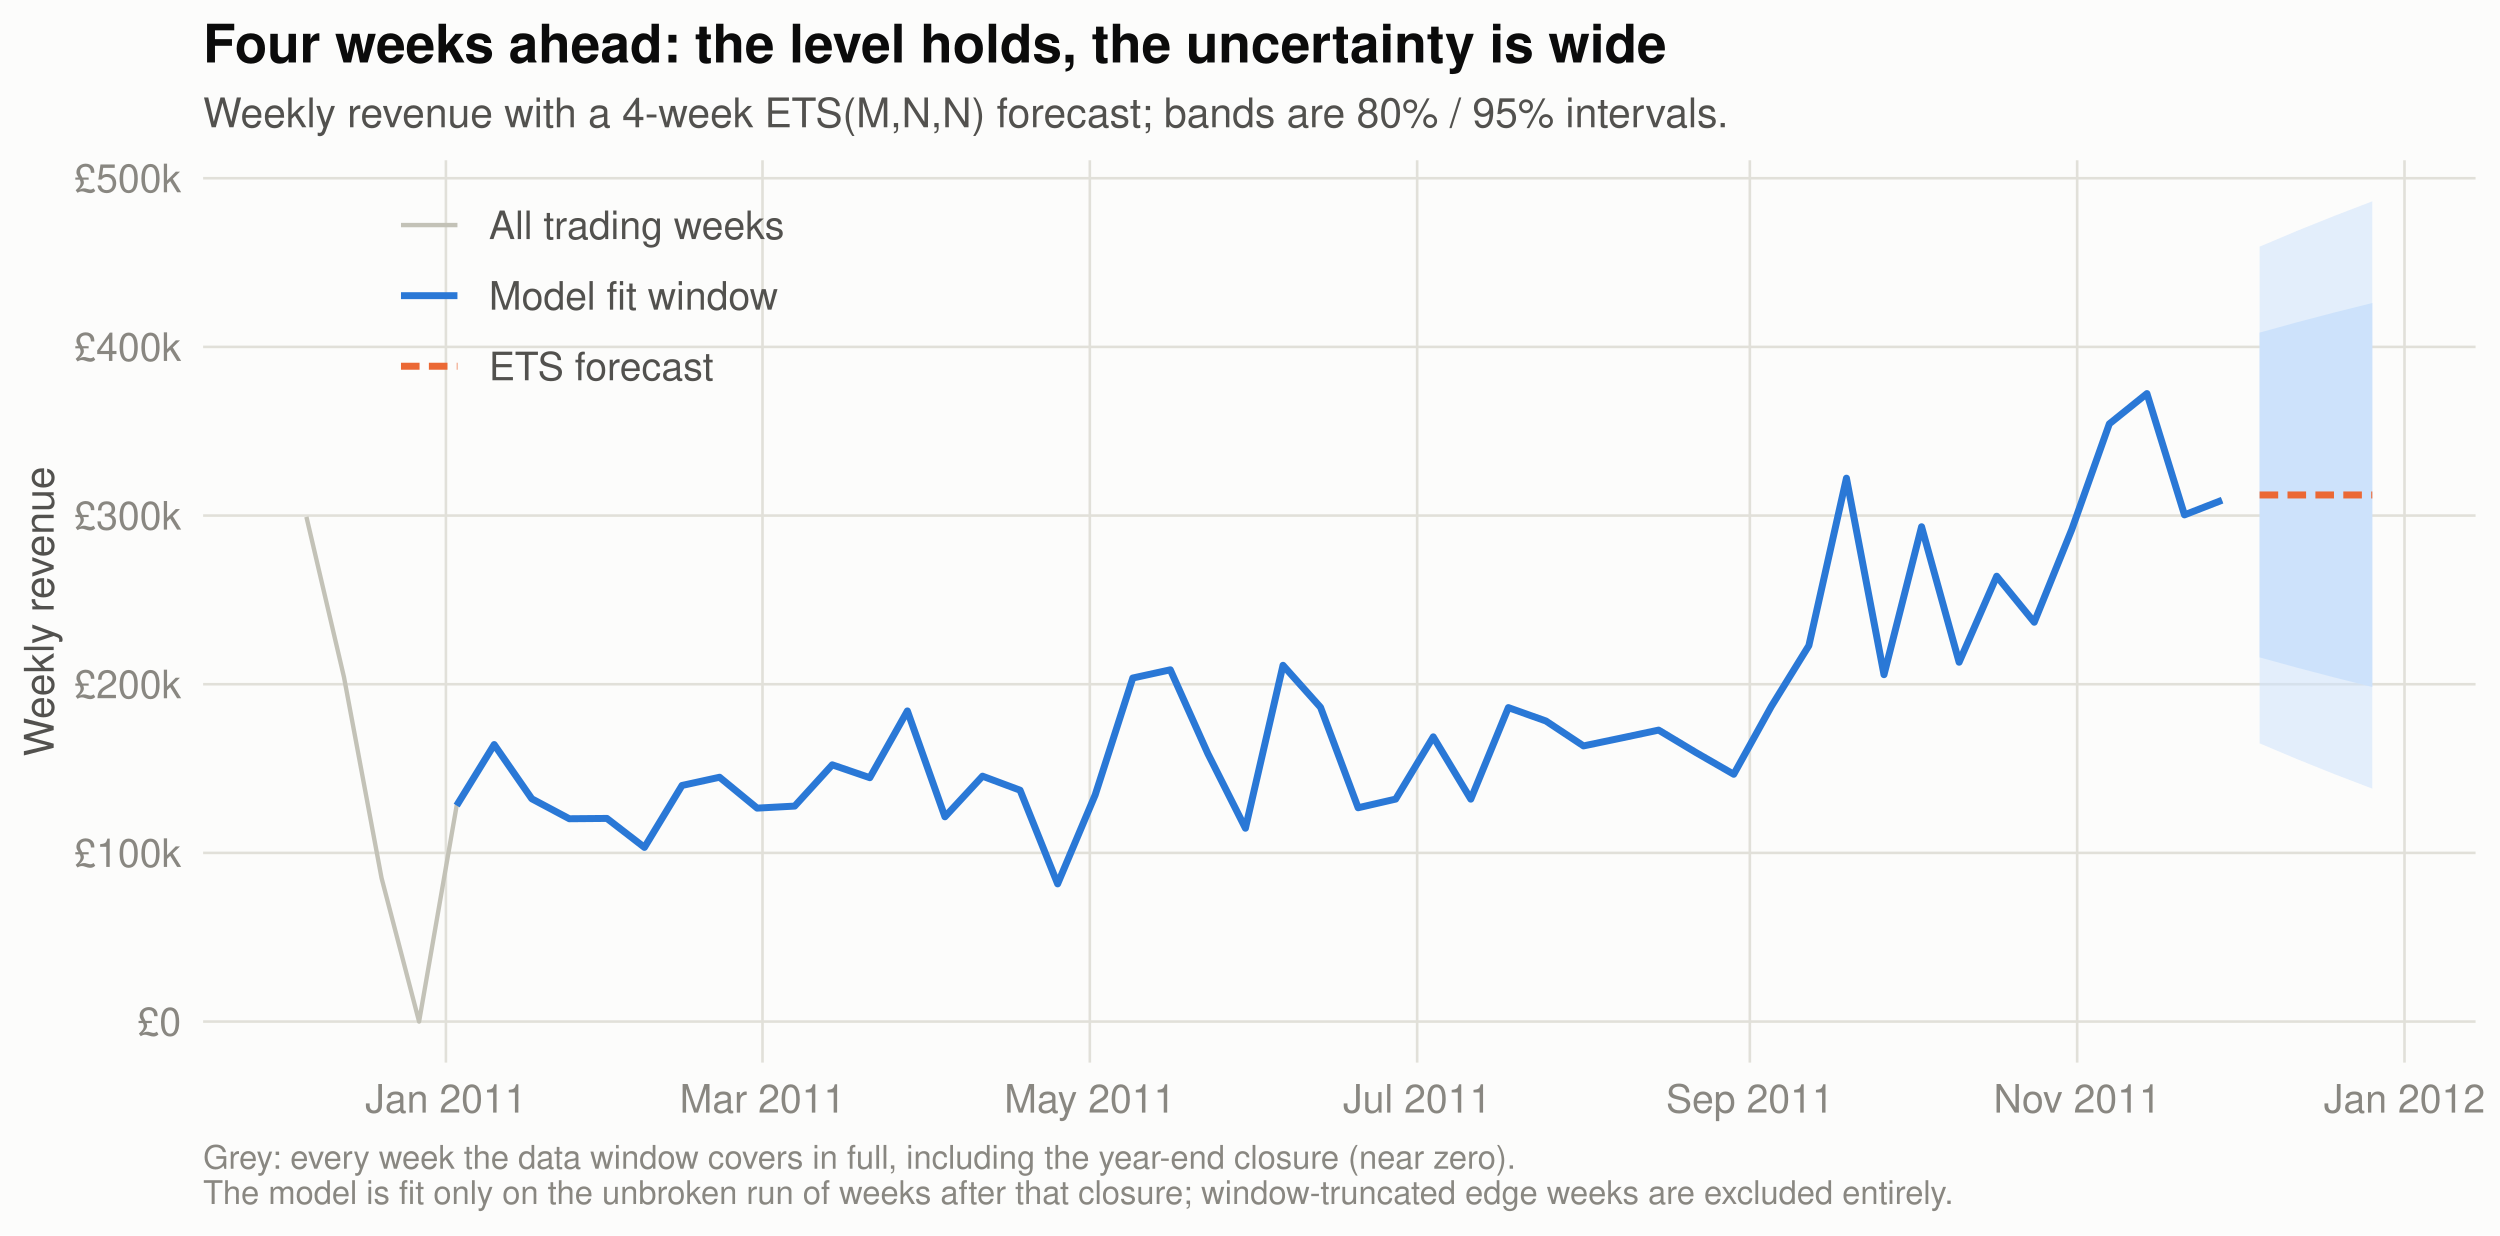
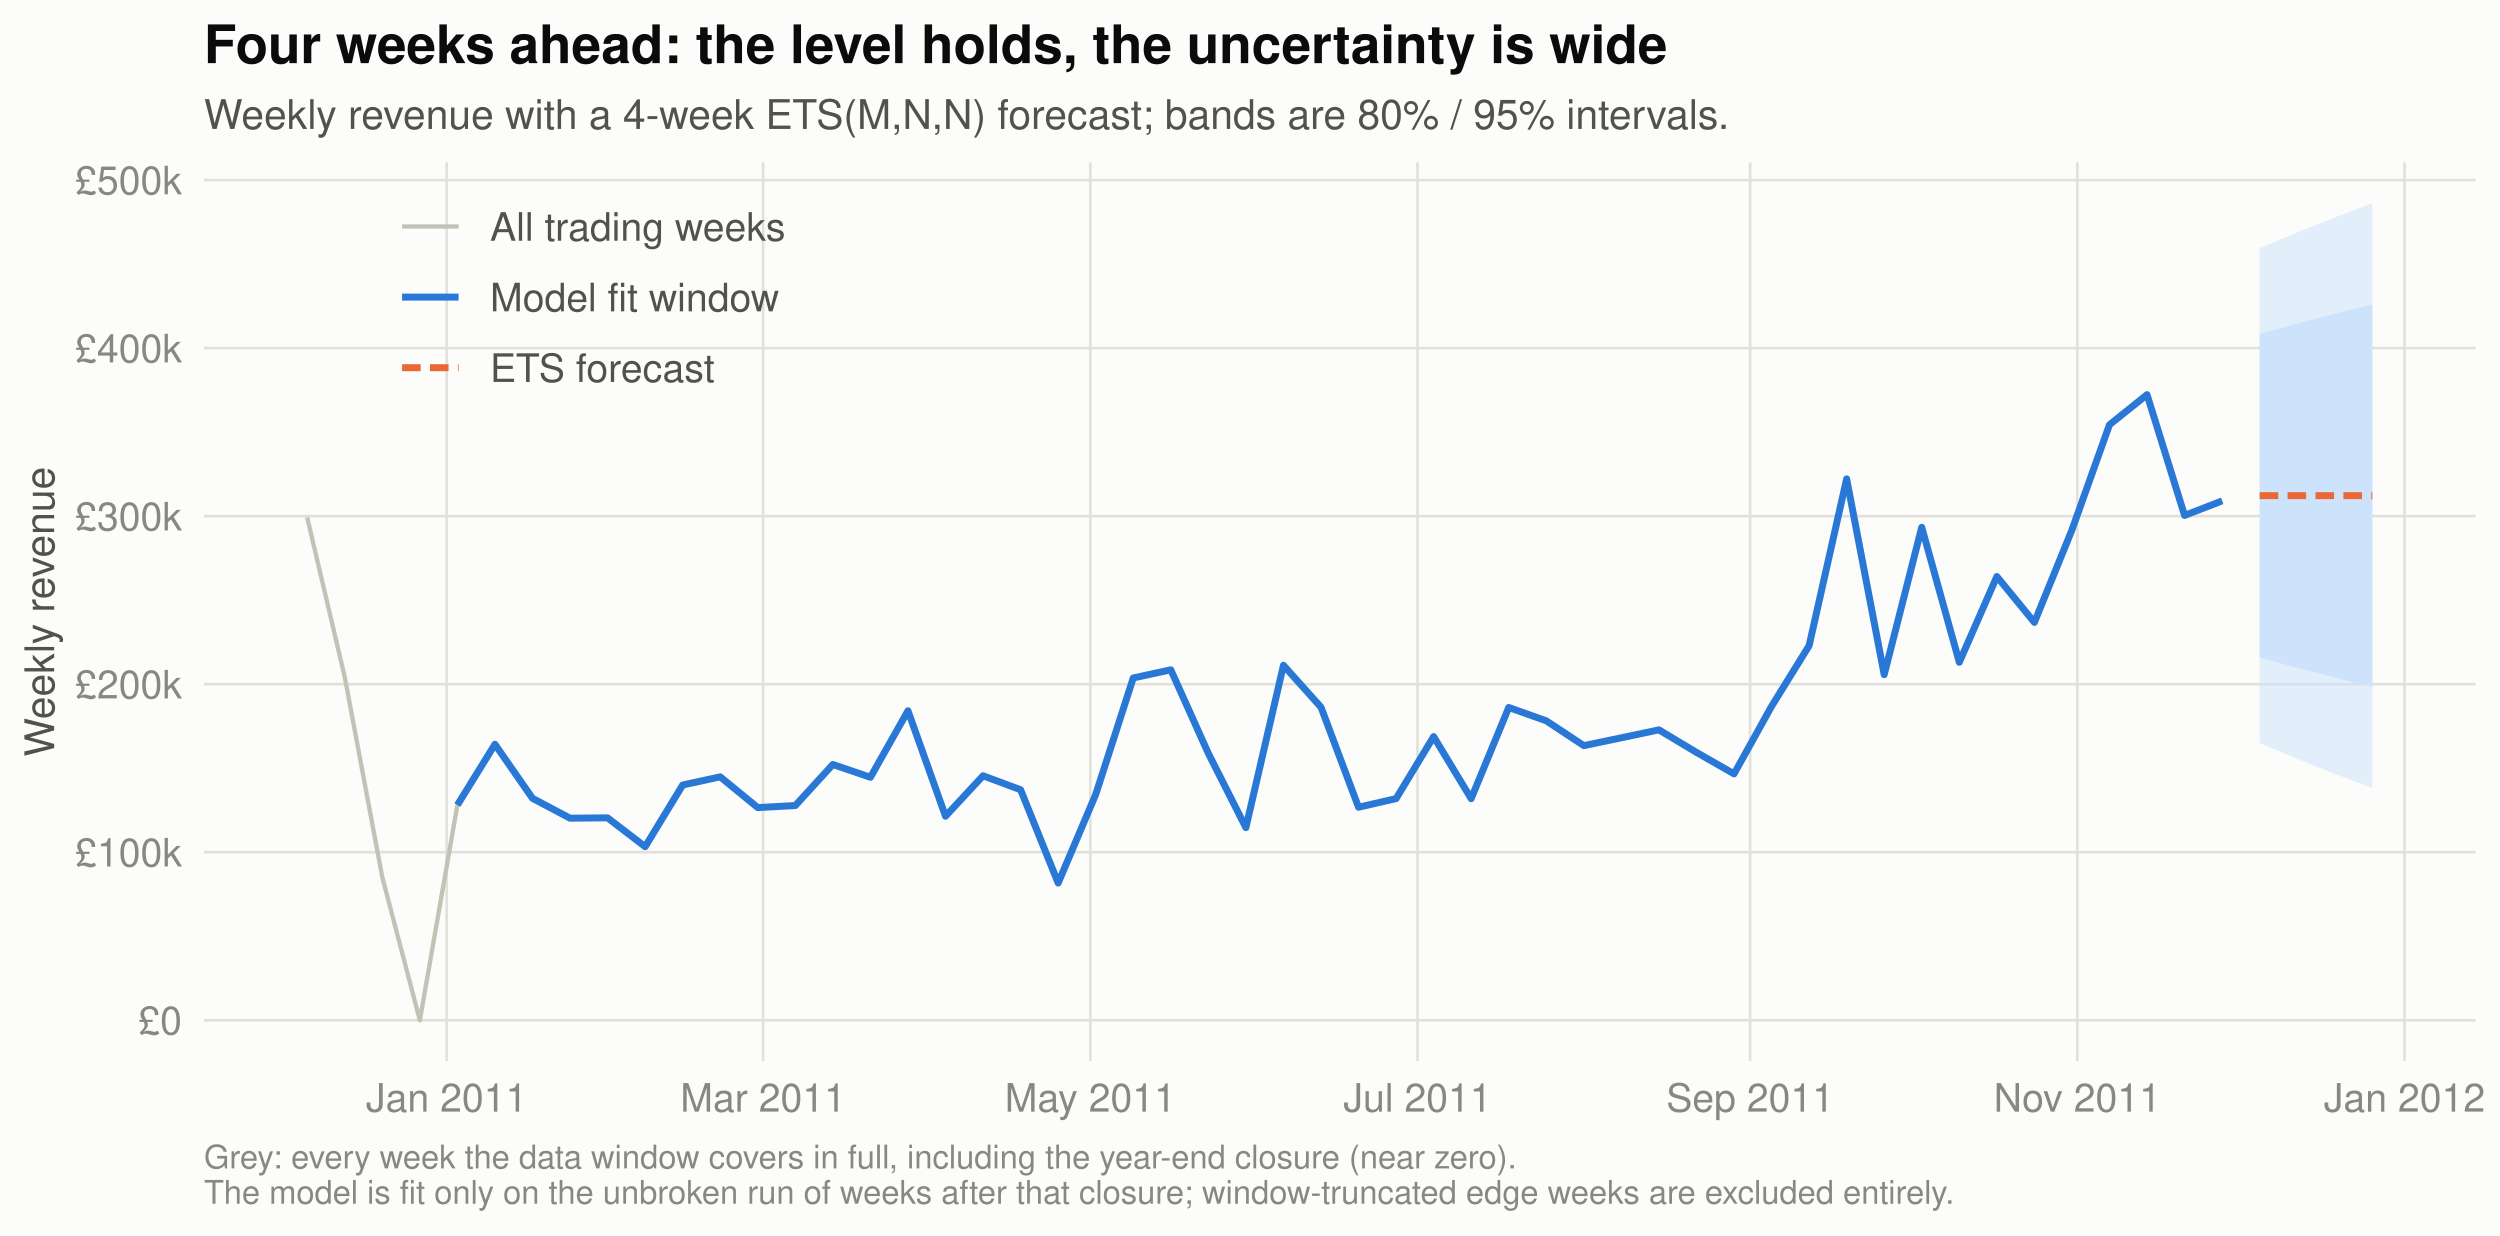
<svg xmlns="http://www.w3.org/2000/svg" width="612.00pt" height="302.40pt" viewBox="0 0 612.00 302.40">
  <g class="svglite">
    <defs>
      <style type="text/css">
    .svglite line, .svglite polyline, .svglite polygon, .svglite path, .svglite rect, .svglite circle {
      fill: none;
      stroke: #000000;
      stroke-linecap: round;
      stroke-linejoin: round;
      stroke-miterlimit: 10.00;
    }
    .svglite text {
      white-space: pre;
    }
    .svglite g.glyphgroup path {
      fill: inherit;
      stroke: none;
    }
  </style>
    </defs>
    <rect width="100%" height="100%" style="stroke: none; fill: #FCFCFB;" />
    <defs>
      <clipPath id="cpMC4wMHw2MTIuMDB8MC4wMHwzMDIuNDA=">
        <rect x="0.00" y="0.00" width="612.00" height="302.40" />
      </clipPath>
    </defs>
    <g clip-path="url(#cpMC4wMHw2MTIuMDB8MC4wMHwzMDIuNDA=)">
-       <rect x="0.00" y="0" width="612.00" height="302.40" style="stroke-width: 1.16; stroke: none; fill: #FCFCFB;" />
+       <rect x="0.00" y="0.00" width="612.00" height="302.40" style="stroke-width: 1.16; stroke: none; fill: #FCFCFB;" />
    </g>
    <defs>
-       <clipPath id="cpNDkuNzJ8NjA2LjAyfDM5LjI0fDI2MC4xMg==">
-         <rect x="49.72" y="39.24" width="556.30" height="220.88" />
+       <clipPath id="cpNDkuOTJ8NjA2LjAyfDM5LjcyfDI1OS43Ng==">
+         <rect x="49.92" y="39.72" width="556.10" height="220.04" />
      </clipPath>
    </defs>
-     <g clip-path="url(#cpNDkuNzJ8NjA2LjAyfDM5LjI0fDI2MC4xMg==)">
-       <rect x="49.72" y="39.24" width="556.30" height="220.88" style="stroke-width: 1.16; stroke: none; fill: #FCFCFB;" />
-       <polyline points="49.72,250.08 606.02,250.08 " style="stroke-width: 0.64; stroke: #E1E0D9; stroke-linecap: butt;" />
-       <polyline points="49.72,208.79 606.02,208.79 " style="stroke-width: 0.64; stroke: #E1E0D9; stroke-linecap: butt;" />
-       <polyline points="49.72,167.50 606.02,167.50 " style="stroke-width: 0.64; stroke: #E1E0D9; stroke-linecap: butt;" />
-       <polyline points="49.72,126.21 606.02,126.21 " style="stroke-width: 0.64; stroke: #E1E0D9; stroke-linecap: butt;" />
-       <polyline points="49.72,84.92 606.02,84.92 " style="stroke-width: 0.64; stroke: #E1E0D9; stroke-linecap: butt;" />
-       <polyline points="49.72,43.63 606.02,43.63 " style="stroke-width: 0.64; stroke: #E1E0D9; stroke-linecap: butt;" />
-       <polyline points="109.16,260.12 109.16,39.24 " style="stroke-width: 0.64; stroke: #E1E0D9; stroke-linecap: butt;" />
-       <polyline points="186.66,260.12 186.66,39.24 " style="stroke-width: 0.64; stroke: #E1E0D9; stroke-linecap: butt;" />
-       <polyline points="266.79,260.12 266.79,39.24 " style="stroke-width: 0.64; stroke: #E1E0D9; stroke-linecap: butt;" />
-       <polyline points="346.92,260.12 346.92,39.24 " style="stroke-width: 0.64; stroke: #E1E0D9; stroke-linecap: butt;" />
-       <polyline points="428.36,260.12 428.36,39.24 " style="stroke-width: 0.64; stroke: #E1E0D9; stroke-linecap: butt;" />
-       <polyline points="508.49,260.12 508.49,39.24 " style="stroke-width: 0.64; stroke: #E1E0D9; stroke-linecap: butt;" />
-       <polyline points="588.62,260.12 588.62,39.24 " style="stroke-width: 0.64; stroke: #E1E0D9; stroke-linecap: butt;" />
-       <polygon points="553.15,60.38 562.35,56.50 571.54,52.81 580.74,49.28 580.74,193.06 571.54,189.54 562.35,185.85 553.15,181.97 " style="stroke-width: 0.00; stroke: none; stroke-linecap: butt; fill: #CDE2FB; fill-opacity: 0.55;" />
-       <polyline points="553.15,60.38 562.35,56.50 571.54,52.81 580.74,49.28 " style="stroke-width: 1.16; stroke: none; stroke-linecap: butt;" />
-       <polyline points="580.74,193.06 571.54,189.54 562.35,185.85 553.15,181.97 " style="stroke-width: 1.16; stroke: none; stroke-linecap: butt;" />
-       <polygon points="553.15,81.42 562.35,78.88 571.54,76.47 580.74,74.17 580.74,168.18 571.54,165.87 562.35,163.46 553.15,160.93 " style="stroke-width: 0.00; stroke: none; stroke-linecap: butt; fill: #CDE2FB;" />
-       <polyline points="553.15,81.42 562.35,78.88 571.54,76.47 580.74,74.17 " style="stroke-width: 1.16; stroke: none; stroke-linecap: butt;" />
-       <polyline points="580.74,168.18 571.54,165.87 562.35,163.46 553.15,160.93 " style="stroke-width: 1.16; stroke: none; stroke-linecap: butt;" />
-       <polyline points="75.01,126.53 84.20,165.73 93.40,214.92 102.59,250.08 111.79,197.20 120.98,182.27 130.18,195.54 139.37,200.43 148.57,200.35 157.76,207.44 166.96,192.28 176.15,190.27 185.35,197.83 194.54,197.33 203.74,187.23 212.93,190.38 222.13,174.04 231.32,199.95 240.52,190.01 249.71,193.44 258.91,216.37 268.10,194.60 277.30,165.98 286.49,163.97 295.69,184.50 304.88,202.75 314.08,162.87 323.27,173.16 332.47,197.74 341.66,195.62 350.86,180.38 360.05,195.63 369.25,173.22 378.44,176.50 387.64,182.60 396.84,180.68 406.03,178.73 415.23,184.25 424.42,189.54 433.62,172.93 442.81,158.04 452.01,117.06 461.20,165.16 470.40,128.95 479.59,162.11 488.79,141.06 497.98,152.32 507.18,129.60 516.37,103.75 525.57,96.35 534.76,126.04 543.96,122.45 " style="stroke-width: 1.07; stroke: #C3C2B7; stroke-linecap: butt;" />
-       <polyline points="111.79,197.20 120.98,182.27 130.18,195.54 139.37,200.43 148.57,200.35 157.76,207.44 166.96,192.28 176.15,190.27 185.35,197.83 194.54,197.33 203.74,187.23 212.93,190.38 222.13,174.04 231.32,199.95 240.52,190.01 249.71,193.44 258.91,216.37 268.10,194.60 277.30,165.98 286.49,163.97 295.69,184.50 304.88,202.75 314.08,162.87 323.27,173.16 332.47,197.74 341.66,195.62 350.86,180.38 360.05,195.63 369.25,173.22 378.44,176.50 387.64,182.60 396.84,180.68 406.03,178.73 415.23,184.25 424.42,189.54 433.62,172.93 442.81,158.04 452.01,117.06 461.20,165.16 470.40,128.95 479.59,162.11 488.79,141.06 497.98,152.32 507.18,129.60 516.37,103.75 525.57,96.35 534.76,126.04 543.96,122.45 " style="stroke-width: 1.71; stroke: #2A78D6; stroke-linecap: butt;" />
-       <polyline points="553.15,121.17 562.35,121.17 571.54,121.17 580.74,121.17 " style="stroke-width: 1.71; stroke: #EB6834; stroke-dasharray: 4.55,2.28; stroke-linecap: butt;" />
+     <g clip-path="url(#cpNDkuOTJ8NjA2LjAyfDM5LjcyfDI1OS43Ng==)">
+       <rect x="49.92" y="39.72" width="556.10" height="220.04" style="stroke-width: 1.16; stroke: none; fill: #FCFCFB;" />
+       <polyline points="49.92,249.76 606.02,249.76 " style="stroke-width: 0.64; stroke: #E1E0D9; stroke-linecap: butt;" />
+       <polyline points="49.92,208.62 606.02,208.62 " style="stroke-width: 0.64; stroke: #E1E0D9; stroke-linecap: butt;" />
+       <polyline points="49.92,167.49 606.02,167.49 " style="stroke-width: 0.64; stroke: #E1E0D9; stroke-linecap: butt;" />
+       <polyline points="49.92,126.35 606.02,126.35 " style="stroke-width: 0.64; stroke: #E1E0D9; stroke-linecap: butt;" />
+       <polyline points="49.92,85.22 606.02,85.22 " style="stroke-width: 0.64; stroke: #E1E0D9; stroke-linecap: butt;" />
+       <polyline points="49.92,44.09 606.02,44.09 " style="stroke-width: 0.64; stroke: #E1E0D9; stroke-linecap: butt;" />
+       <polyline points="109.34,259.76 109.34,39.72 " style="stroke-width: 0.64; stroke: #E1E0D9; stroke-linecap: butt;" />
+       <polyline points="186.81,259.76 186.81,39.72 " style="stroke-width: 0.64; stroke: #E1E0D9; stroke-linecap: butt;" />
+       <polyline points="266.91,259.76 266.91,39.72 " style="stroke-width: 0.64; stroke: #E1E0D9; stroke-linecap: butt;" />
+       <polyline points="347.01,259.76 347.01,39.72 " style="stroke-width: 0.64; stroke: #E1E0D9; stroke-linecap: butt;" />
+       <polyline points="428.43,259.76 428.43,39.72 " style="stroke-width: 0.64; stroke: #E1E0D9; stroke-linecap: butt;" />
+       <polyline points="508.52,259.76 508.52,39.72 " style="stroke-width: 0.64; stroke: #E1E0D9; stroke-linecap: butt;" />
+       <polyline points="588.62,259.76 588.62,39.72 " style="stroke-width: 0.64; stroke: #E1E0D9; stroke-linecap: butt;" />
+       <polygon points="553.17,60.77 562.36,56.91 571.55,53.23 580.75,49.72 580.75,192.95 571.55,189.44 562.36,185.77 553.17,181.90 " style="stroke-width: 0.00; stroke: none; stroke-linecap: butt; fill: #CDE2FB; fill-opacity: 0.55;" />
+       <polyline points="553.17,60.77 562.36,56.91 571.55,53.23 580.75,49.72 " style="stroke-width: 1.16; stroke: none; stroke-linecap: butt;" />
+       <polyline points="580.75,192.95 571.55,189.44 562.36,185.77 553.17,181.90 " style="stroke-width: 1.16; stroke: none; stroke-linecap: butt;" />
+       <polygon points="553.17,81.74 562.36,79.21 571.55,76.80 580.75,74.51 580.75,168.16 571.55,165.87 562.36,163.47 553.17,160.94 " style="stroke-width: 0.00; stroke: none; stroke-linecap: butt; fill: #CDE2FB;" />
+       <polyline points="553.17,81.74 562.36,79.21 571.55,76.80 580.75,74.51 " style="stroke-width: 1.16; stroke: none; stroke-linecap: butt;" />
+       <polyline points="580.75,168.16 571.55,165.87 562.36,163.47 553.17,160.94 " style="stroke-width: 1.16; stroke: none; stroke-linecap: butt;" />
+       <polyline points="75.20,126.68 84.39,165.73 93.58,214.73 102.78,249.76 111.97,197.07 121.16,182.20 130.35,195.42 139.54,200.29 148.73,200.21 157.93,207.27 167.12,192.17 176.31,190.17 185.50,197.70 194.69,197.20 203.88,187.14 213.08,190.28 222.27,174.00 231.46,199.81 240.65,189.91 249.84,193.33 259.04,216.17 268.23,194.48 277.42,165.97 286.61,163.97 295.80,184.42 304.99,202.60 314.19,162.87 323.38,173.12 332.57,197.61 341.76,195.50 350.95,180.32 360.14,195.51 369.34,173.19 378.53,176.46 387.72,182.53 396.91,180.61 406.10,178.67 415.29,184.18 424.49,189.44 433.68,172.90 442.87,158.06 452.06,117.23 461.25,165.15 470.44,129.08 479.64,162.12 488.83,141.14 498.02,152.36 507.21,129.74 516.40,103.98 525.59,96.61 534.79,126.18 543.98,122.61 " style="stroke-width: 1.07; stroke: #C3C2B7; stroke-linecap: butt;" />
+       <polyline points="111.97,197.07 121.16,182.20 130.35,195.42 139.54,200.29 148.73,200.21 157.93,207.27 167.12,192.17 176.31,190.17 185.50,197.70 194.69,197.20 203.88,187.14 213.08,190.28 222.27,174.00 231.46,199.81 240.65,189.91 249.84,193.33 259.04,216.17 268.23,194.48 277.42,165.97 286.61,163.97 295.80,184.42 304.99,202.60 314.19,162.87 323.38,173.12 332.57,197.61 341.76,195.50 350.95,180.32 360.14,195.51 369.34,173.19 378.53,176.46 387.72,182.53 396.91,180.61 406.10,178.67 415.29,184.18 424.49,189.44 433.68,172.90 442.87,158.06 452.06,117.23 461.25,165.15 470.44,129.08 479.64,162.12 488.83,141.14 498.02,152.36 507.21,129.74 516.40,103.98 525.59,96.61 534.79,126.18 543.98,122.61 " style="stroke-width: 1.71; stroke: #2A78D6; stroke-linecap: butt;" />
+       <polyline points="553.17,121.34 562.36,121.34 571.55,121.34 580.75,121.34 " style="stroke-width: 1.71; stroke: #EB6834; stroke-dasharray: 4.55,2.28; stroke-linecap: butt;" />
    </g>
    <g clip-path="url(#cpMC4wMHw2MTIuMDB8MC4wMHwzMDIuNDA=)">
-       <text x="44.34" y="253.52" text-anchor="end" style="font-size: 9.60px;fill: #898781; font-family: Helvetica, Arial, sans-serif;" textLength="10.66px" lengthAdjust="spacingAndGlyphs">£0</text>
-       <text x="44.34" y="212.23" text-anchor="end" style="font-size: 9.60px;fill: #898781; font-family: Helvetica, Arial, sans-serif;" textLength="26.11px" lengthAdjust="spacingAndGlyphs">£100k</text>
-       <text x="44.34" y="170.94" text-anchor="end" style="font-size: 9.60px;fill: #898781; font-family: Helvetica, Arial, sans-serif;" textLength="26.11px" lengthAdjust="spacingAndGlyphs">£200k</text>
-       <text x="44.34" y="129.65" text-anchor="end" style="font-size: 9.60px;fill: #898781; font-family: Helvetica, Arial, sans-serif;" textLength="26.11px" lengthAdjust="spacingAndGlyphs">£300k</text>
-       <text x="44.34" y="88.35" text-anchor="end" style="font-size: 9.60px;fill: #898781; font-family: Helvetica, Arial, sans-serif;" textLength="26.11px" lengthAdjust="spacingAndGlyphs">£400k</text>
-       <text x="44.34" y="47.06" text-anchor="end" style="font-size: 9.60px;fill: #898781; font-family: Helvetica, Arial, sans-serif;" textLength="26.11px" lengthAdjust="spacingAndGlyphs">£500k</text>
-       <text x="109.16" y="272.37" text-anchor="middle" style="font-size: 9.60px;fill: #898781; font-family: Helvetica, Arial, sans-serif;" textLength="38.72px" lengthAdjust="spacingAndGlyphs">Jan 2011</text>
-       <text x="186.66" y="272.37" text-anchor="middle" style="font-size: 9.60px;fill: #898781; font-family: Helvetica, Arial, sans-serif;" textLength="39.77px" lengthAdjust="spacingAndGlyphs">Mar 2011</text>
-       <text x="266.79" y="272.37" text-anchor="middle" style="font-size: 9.60px;fill: #898781; font-family: Helvetica, Arial, sans-serif;" textLength="41.38px" lengthAdjust="spacingAndGlyphs">May 2011</text>
-       <text x="346.92" y="272.37" text-anchor="middle" style="font-size: 9.60px;fill: #898781; font-family: Helvetica, Arial, sans-serif;" textLength="35.52px" lengthAdjust="spacingAndGlyphs">Jul 2011</text>
-       <text x="428.36" y="272.37" text-anchor="middle" style="font-size: 9.60px;fill: #898781; font-family: Helvetica, Arial, sans-serif;" textLength="40.33px" lengthAdjust="spacingAndGlyphs">Sep 2011</text>
-       <text x="508.49" y="272.37" text-anchor="middle" style="font-size: 9.60px;fill: #898781; font-family: Helvetica, Arial, sans-serif;" textLength="40.31px" lengthAdjust="spacingAndGlyphs">Nov 2011</text>
-       <text x="588.62" y="272.37" text-anchor="middle" style="font-size: 9.60px;fill: #898781; font-family: Helvetica, Arial, sans-serif;" textLength="39.44px" lengthAdjust="spacingAndGlyphs">Jan 2012</text>
-       <text transform="translate(13.14,149.68) rotate(-90)" text-anchor="middle" style="font-size: 10.00px;fill: #52514E; font-family: Helvetica, Arial, sans-serif;" textLength="71.52px" lengthAdjust="spacingAndGlyphs">Weekly revenue</text>
-       <line x1="98.16" y1="55.10" x2="111.98" y2="55.10" style="stroke-width: 1.07; stroke: #C3C2B7; stroke-linecap: butt;" />
-       <line x1="98.16" y1="72.38" x2="111.98" y2="72.38" style="stroke-width: 1.71; stroke: #2A78D6; stroke-linecap: butt;" />
-       <line x1="98.16" y1="89.66" x2="111.98" y2="89.66" style="stroke-width: 1.71; stroke: #EB6834; stroke-dasharray: 4.55,2.28; stroke-linecap: butt;" />
-       <text x="119.69" y="58.53" style="font-size: 9.60px;fill: #52514E; font-family: Helvetica, Arial, sans-serif;" textLength="72.47px" lengthAdjust="spacingAndGlyphs">All trading weeks</text>
-       <text x="119.69" y="75.81" style="font-size: 9.60px;fill: #52514E; font-family: Helvetica, Arial, sans-serif;" textLength="70.86px" lengthAdjust="spacingAndGlyphs">Model fit window</text>
-       <text x="119.69" y="93.09" style="font-size: 9.60px;fill: #52514E; font-family: Helvetica, Arial, sans-serif;" textLength="55.45px" lengthAdjust="spacingAndGlyphs">ETS forecast</text>
-       <text x="49.72" y="31.16" style="font-size: 10.00px;fill: #52514E; font-family: Helvetica, Arial, sans-serif;" textLength="375.02px" lengthAdjust="spacingAndGlyphs">Weekly revenue with a 4-week ETS(M,N,N) forecast; bands are 80% / 95% intervals.</text>
-       <text x="49.72" y="15.29" style="font-size: 13.00px; font-weight: bold;fill: #0B0B0B; font-family: Helvetica, Arial, sans-serif;" textLength="358.31px" lengthAdjust="spacingAndGlyphs">Four weeks ahead: the level holds, the uncertainty is wide</text>
-       <text x="49.72" y="286.10" style="font-size: 8.00px;fill: #898781; font-family: Helvetica, Arial, sans-serif;" textLength="323.89px" lengthAdjust="spacingAndGlyphs">Grey: every week the data window covers in full, including the year-end closure (near zero).</text>
-       <text x="49.72" y="294.74" style="font-size: 8.00px;fill: #898781; font-family: Helvetica, Arial, sans-serif;" textLength="430.52px" lengthAdjust="spacingAndGlyphs">The model is fit only on the unbroken run of weeks after that closure; window-truncated edge weeks are excluded entirely.</text>
+       <text x="44.54" y="253.25" text-anchor="end" style="font-size: 9.60px;fill: #898781; font-family: Helvetica, Arial, sans-serif;" textLength="10.66px" lengthAdjust="spacingAndGlyphs">£0</text>
+       <text x="44.54" y="212.12" text-anchor="end" style="font-size: 9.60px;fill: #898781; font-family: Helvetica, Arial, sans-serif;" textLength="26.11px" lengthAdjust="spacingAndGlyphs">£100k</text>
+       <text x="44.54" y="170.98" text-anchor="end" style="font-size: 9.60px;fill: #898781; font-family: Helvetica, Arial, sans-serif;" textLength="26.11px" lengthAdjust="spacingAndGlyphs">£200k</text>
+       <text x="44.54" y="129.85" text-anchor="end" style="font-size: 9.60px;fill: #898781; font-family: Helvetica, Arial, sans-serif;" textLength="26.11px" lengthAdjust="spacingAndGlyphs">£300k</text>
+       <text x="44.54" y="88.72" text-anchor="end" style="font-size: 9.60px;fill: #898781; font-family: Helvetica, Arial, sans-serif;" textLength="26.11px" lengthAdjust="spacingAndGlyphs">£400k</text>
+       <text x="44.54" y="47.58" text-anchor="end" style="font-size: 9.60px;fill: #898781; font-family: Helvetica, Arial, sans-serif;" textLength="26.11px" lengthAdjust="spacingAndGlyphs">£500k</text>
+       <text x="109.34" y="272.13" text-anchor="middle" style="font-size: 9.60px;fill: #898781; font-family: Helvetica, Arial, sans-serif;" textLength="39.44px" lengthAdjust="spacingAndGlyphs">Jan 2011</text>
+       <text x="186.81" y="272.13" text-anchor="middle" style="font-size: 9.60px;fill: #898781; font-family: Helvetica, Arial, sans-serif;" textLength="40.48px" lengthAdjust="spacingAndGlyphs">Mar 2011</text>
+       <text x="266.91" y="272.13" text-anchor="middle" style="font-size: 9.60px;fill: #898781; font-family: Helvetica, Arial, sans-serif;" textLength="41.83px" lengthAdjust="spacingAndGlyphs">May 2011</text>
+       <text x="347.01" y="272.13" text-anchor="middle" style="font-size: 9.60px;fill: #898781; font-family: Helvetica, Arial, sans-serif;" textLength="36.23px" lengthAdjust="spacingAndGlyphs">Jul 2011</text>
+       <text x="428.43" y="272.13" text-anchor="middle" style="font-size: 9.60px;fill: #898781; font-family: Helvetica, Arial, sans-serif;" textLength="41.02px" lengthAdjust="spacingAndGlyphs">Sep 2011</text>
+       <text x="508.52" y="272.13" text-anchor="middle" style="font-size: 9.60px;fill: #898781; font-family: Helvetica, Arial, sans-serif;" textLength="40.89px" lengthAdjust="spacingAndGlyphs">Nov 2011</text>
+       <text x="588.62" y="272.13" text-anchor="middle" style="font-size: 9.60px;fill: #898781; font-family: Helvetica, Arial, sans-serif;" textLength="39.44px" lengthAdjust="spacingAndGlyphs">Jan 2012</text>
+       <text transform="translate(13.26,149.74) rotate(-90)" text-anchor="middle" style="font-size: 10.00px;fill: #52514E; font-family: Helvetica, Arial, sans-serif;" textLength="70.97px" lengthAdjust="spacingAndGlyphs">Weekly revenue</text>
+       <line x1="98.43" y1="55.45" x2="112.26" y2="55.45" style="stroke-width: 1.07; stroke: #C3C2B7; stroke-linecap: butt;" />
+       <line x1="98.43" y1="72.73" x2="112.26" y2="72.73" style="stroke-width: 1.71; stroke: #2A78D6; stroke-linecap: butt;" />
+       <line x1="98.43" y1="90.01" x2="112.26" y2="90.01" style="stroke-width: 1.71; stroke: #EB6834; stroke-dasharray: 4.55,2.28; stroke-linecap: butt;" />
+       <text x="119.96" y="58.94" style="font-size: 9.60px;fill: #52514E; font-family: Helvetica, Arial, sans-serif;" textLength="72.25px" lengthAdjust="spacingAndGlyphs">All trading weeks</text>
+       <text x="119.96" y="76.22" style="font-size: 9.60px;fill: #52514E; font-family: Helvetica, Arial, sans-serif;" textLength="70.72px" lengthAdjust="spacingAndGlyphs">Model fit window</text>
+       <text x="119.96" y="93.50" style="font-size: 9.60px;fill: #52514E; font-family: Helvetica, Arial, sans-serif;" textLength="54.97px" lengthAdjust="spacingAndGlyphs">ETS forecast</text>
+       <text x="49.92" y="31.56" style="font-size: 10.00px;fill: #52514E; font-family: Helvetica, Arial, sans-serif;" textLength="373.50px" lengthAdjust="spacingAndGlyphs">Weekly revenue with a 4-week ETS(M,N,N) forecast; bands are 80% / 95% intervals.</text>
+       <text x="49.92" y="15.45" style="font-size: 13.00px; font-weight: bold;fill: #0B0B0B; font-family: Helvetica, Arial, sans-serif;" textLength="358.19px" lengthAdjust="spacingAndGlyphs">Four weeks ahead: the level holds, the uncertainty is wide</text>
+       <text x="49.92" y="286.03" style="font-size: 8.00px;fill: #898781; font-family: Helvetica, Arial, sans-serif;" textLength="321.41px" lengthAdjust="spacingAndGlyphs">Grey: every week the data window covers in full, including the year-end closure (near zero).</text>
+       <text x="49.92" y="294.67" style="font-size: 8.00px;fill: #898781; font-family: Helvetica, Arial, sans-serif;" textLength="428.58px" lengthAdjust="spacingAndGlyphs">The model is fit only on the unbroken run of weeks after that closure; window-truncated edge weeks are excluded entirely.</text>
    </g>
  </g>
</svg>
